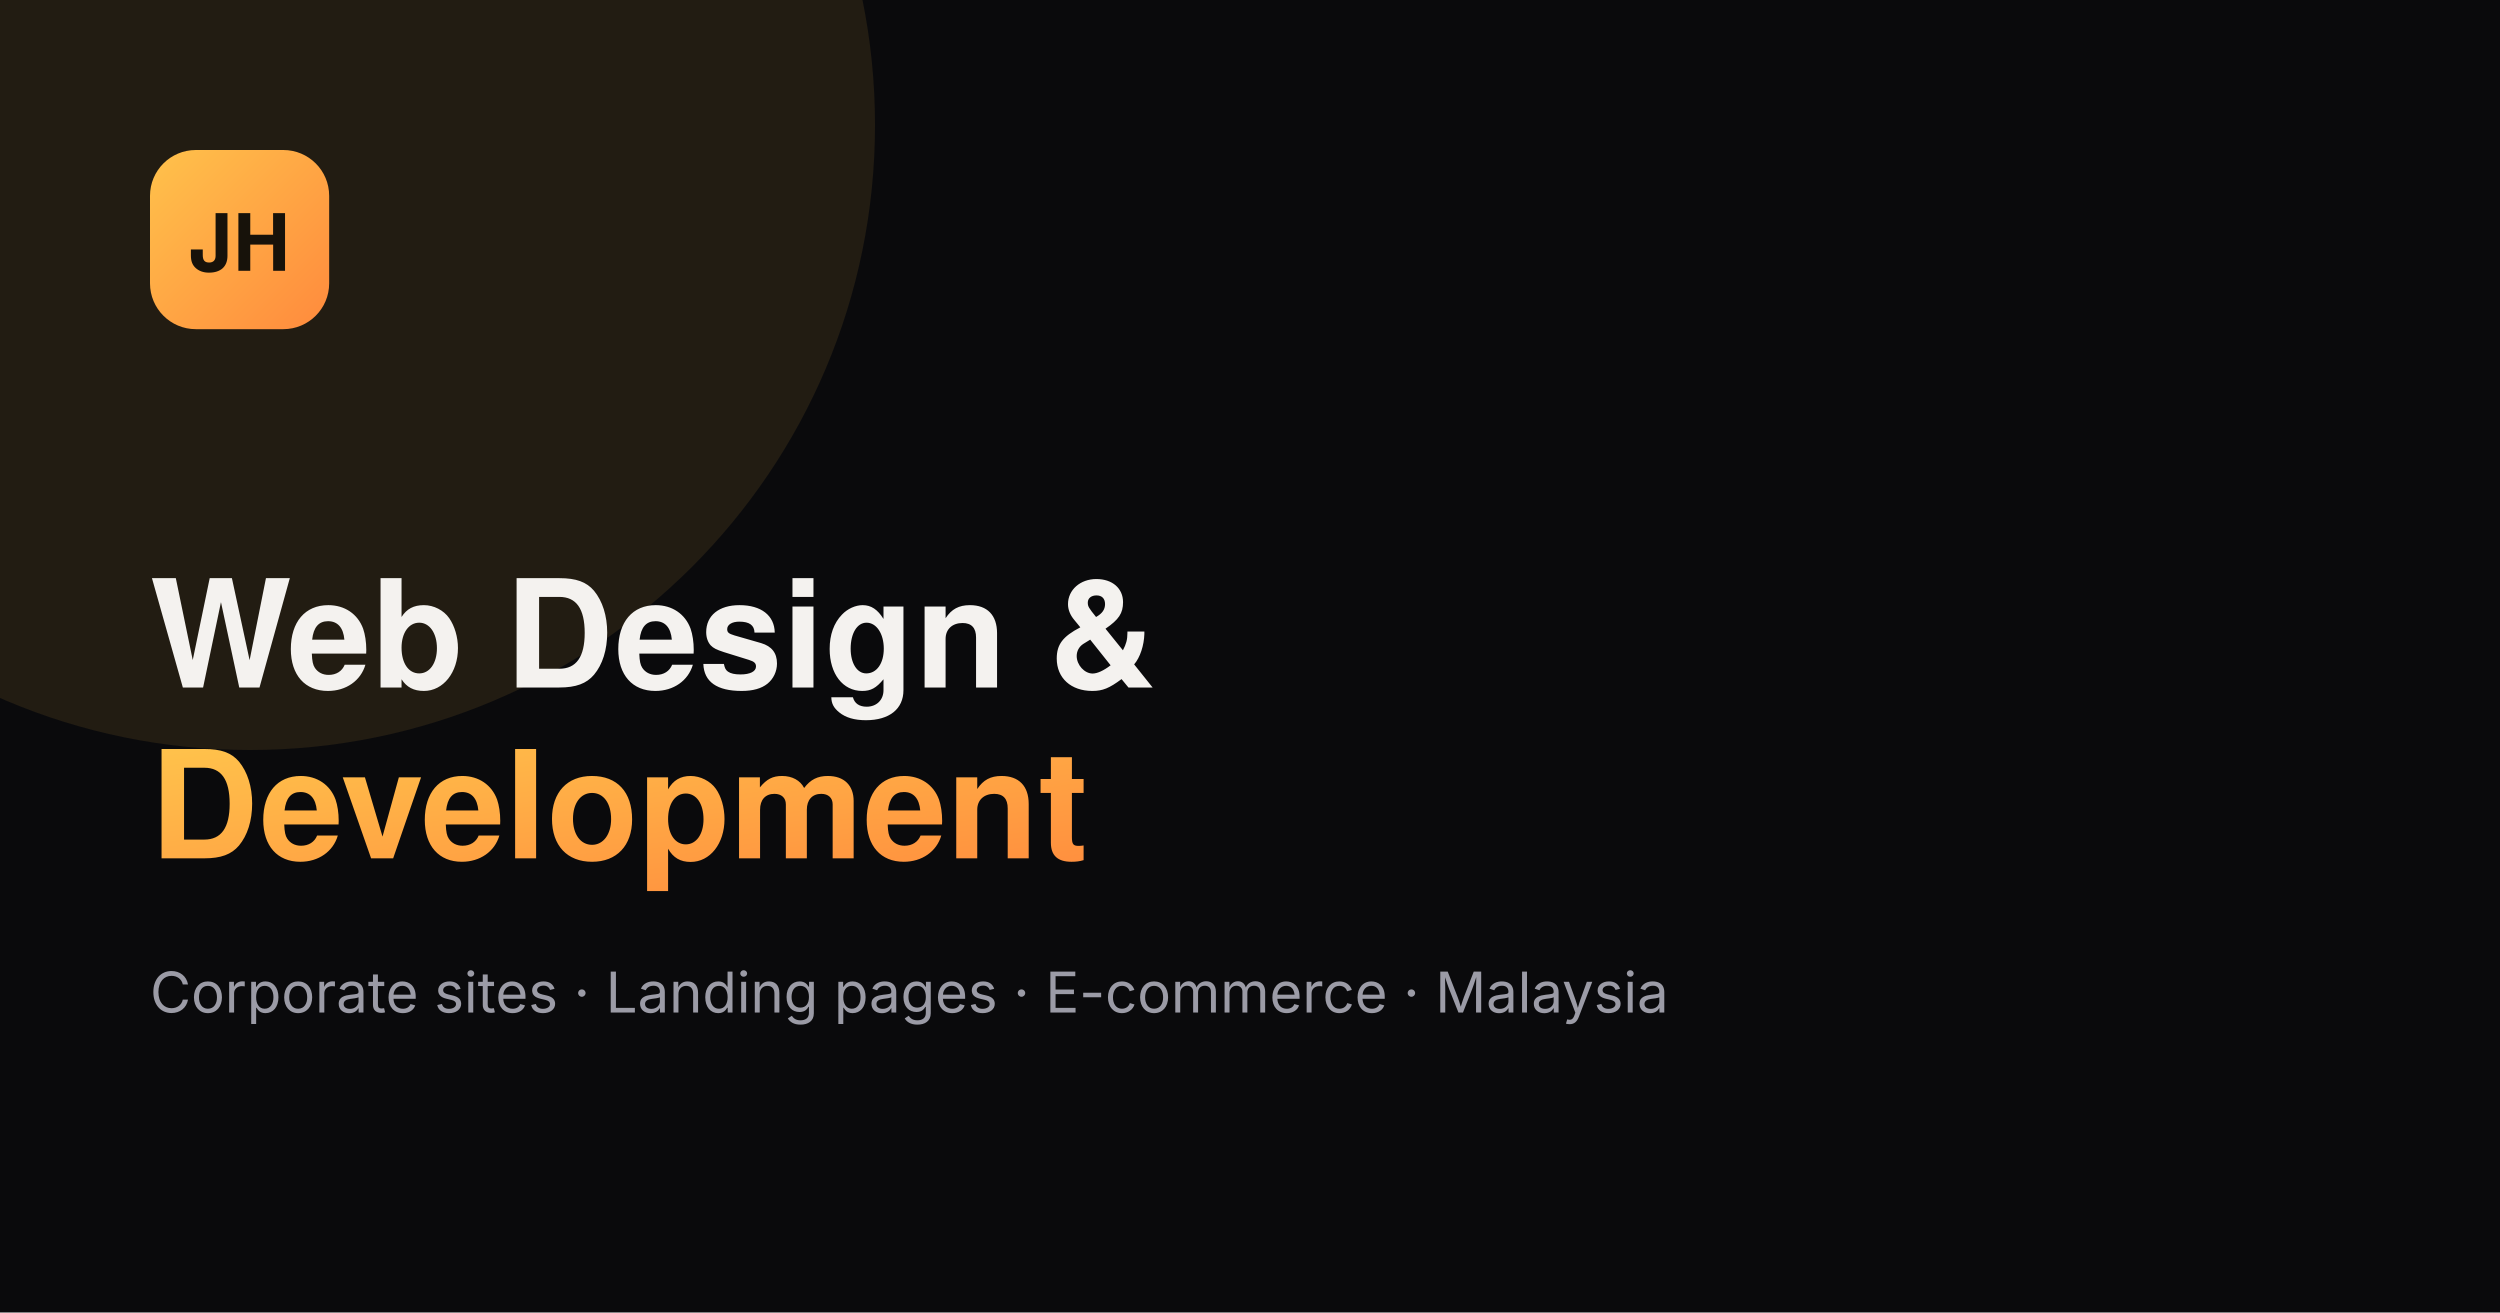
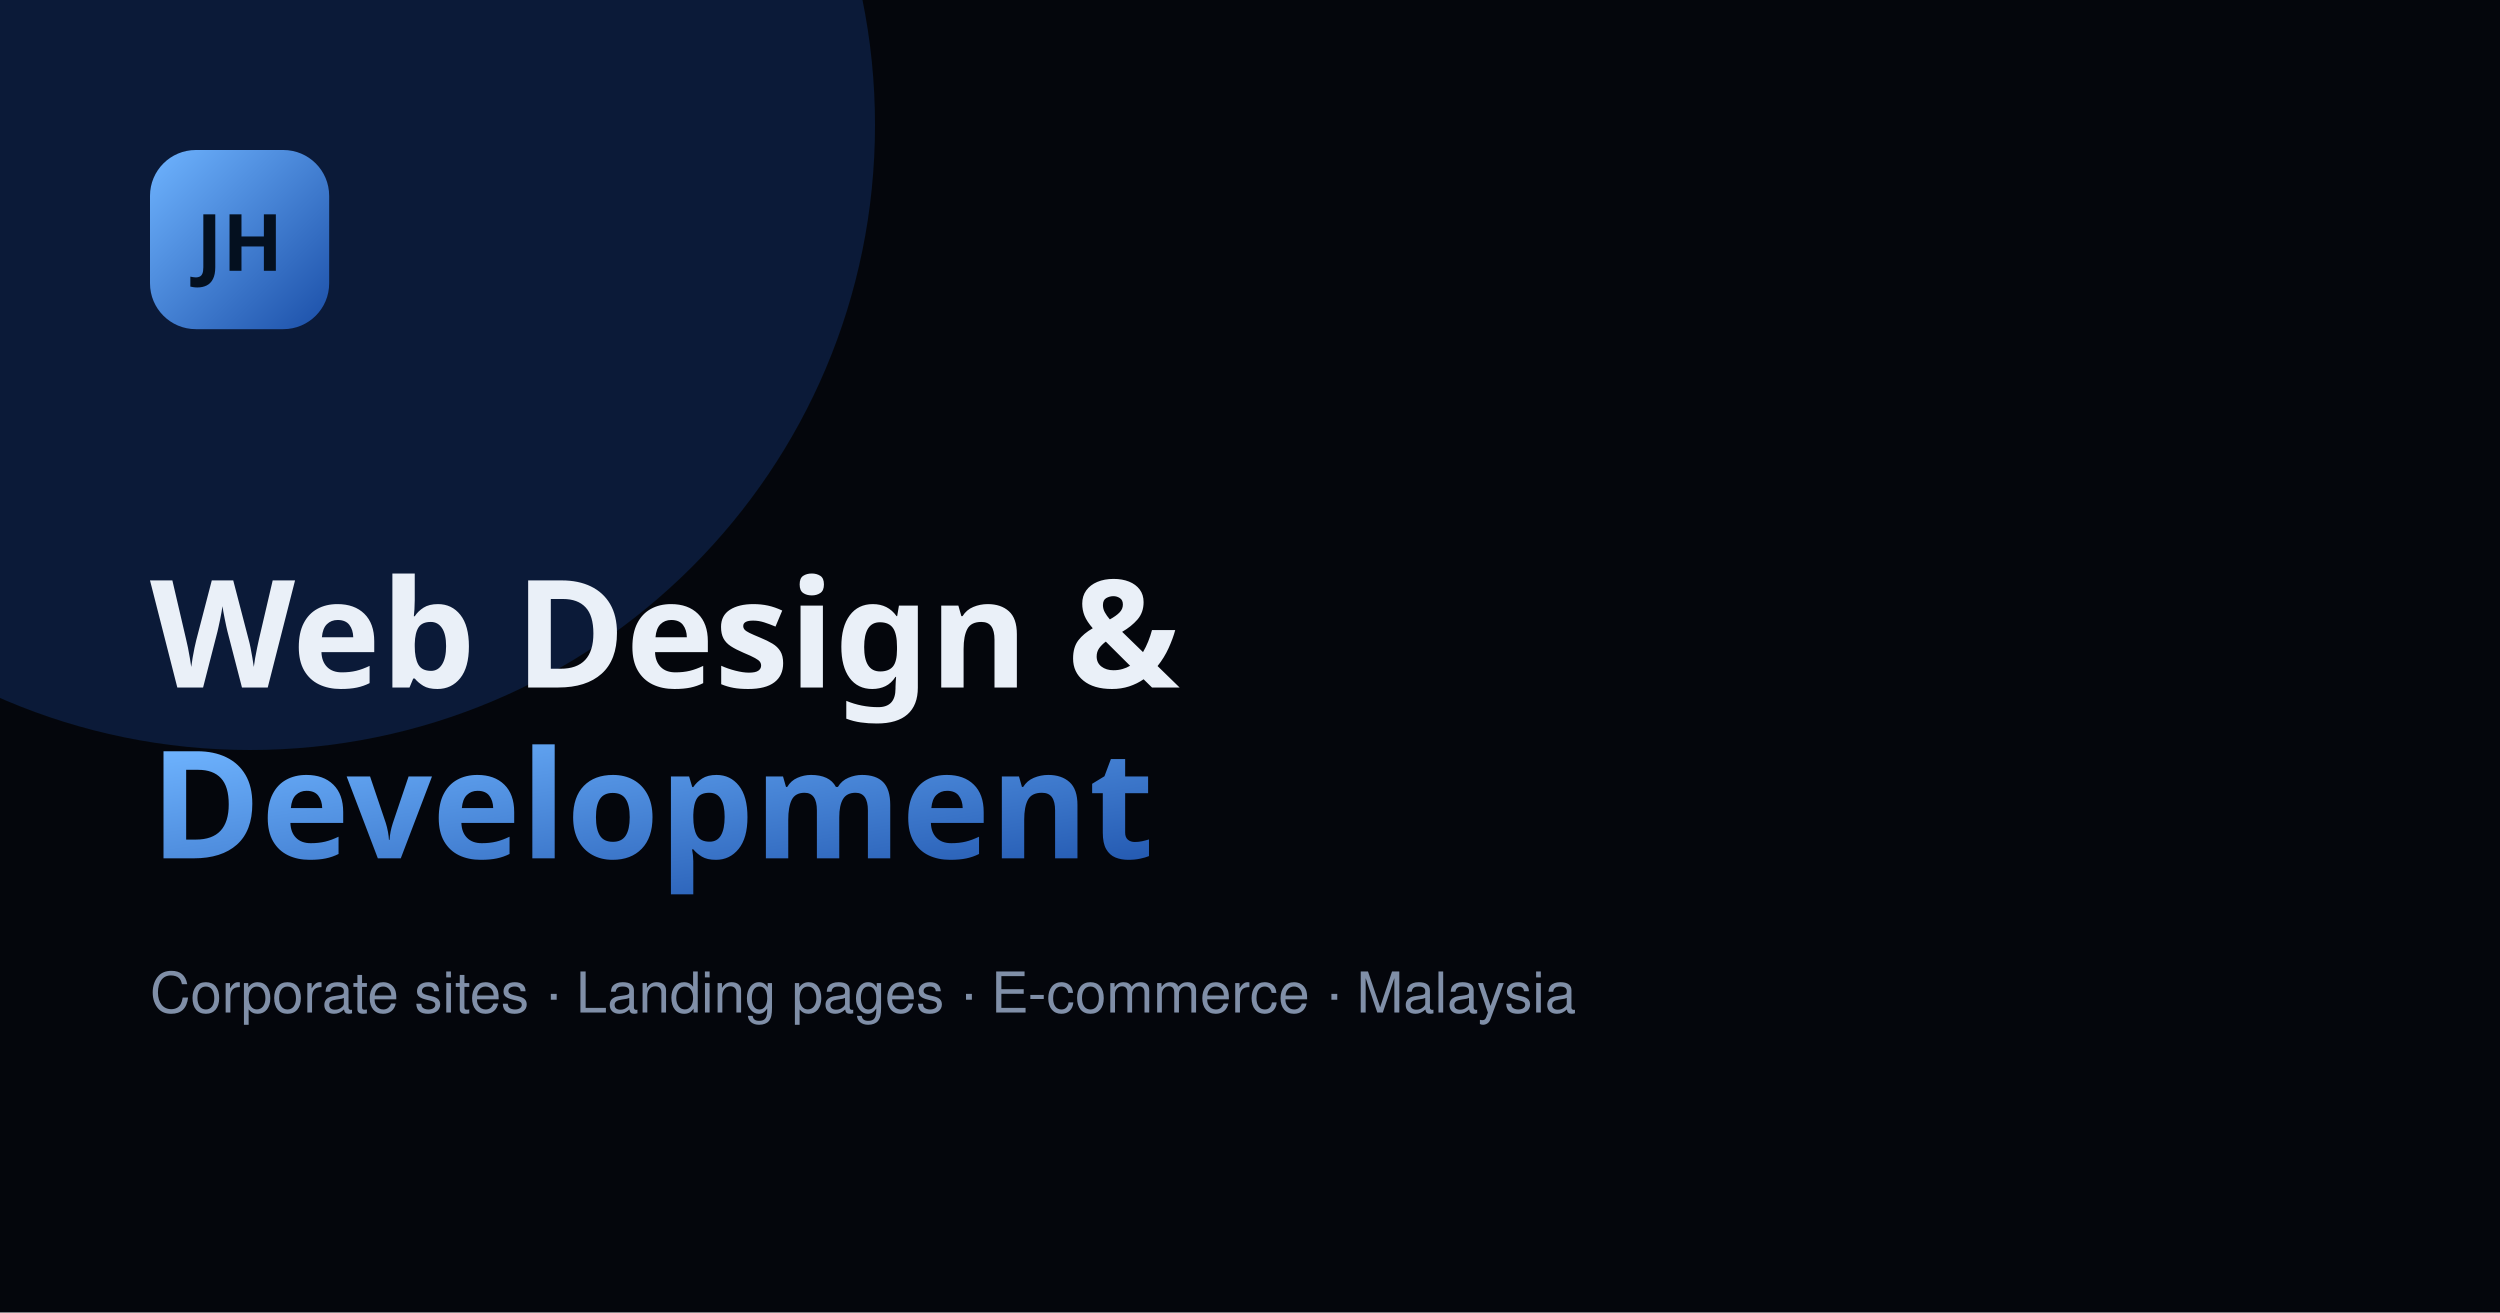
<svg xmlns="http://www.w3.org/2000/svg" viewBox="0 0 1200 630" width="1200" height="630">
  <defs>
    <linearGradient id="a" x1="0" y1="0" x2="1" y2="1">
-       <stop offset="0%" stop-color="#FFC24B" />
-       <stop offset="100%" stop-color="#FF8A3D" />
+       <stop offset="0%" stop-color="#6FB4FF" />
+       <stop offset="100%" stop-color="#1B4FA8" />
    </linearGradient>
  </defs>
-   <rect width="1200" height="630" fill="#0A0A0C" />
-   <circle cx="120" cy="60" r="300" fill="#FFC24B" opacity=".10" />
+   <rect width="1200" height="630" fill="#04060C" />
+   <circle cx="120" cy="60" r="300" fill="#1B4FA8" opacity=".28" />
  <rect x="72" y="72" width="86" height="86" rx="22" fill="url(#a)" />
-   <text x="115" y="130" text-anchor="middle" font-family="Archivo,Helvetica,Arial,sans-serif" font-size="38" font-weight="700" fill="#17120A">JH</text>
-   <text x="72" y="330" font-family="Archivo,Helvetica,Arial,sans-serif" font-size="72" font-weight="700" fill="#F4F2EF">Web Design &amp;</text>
-   <text x="72" y="412" font-family="Archivo,Helvetica,Arial,sans-serif" font-size="72" font-weight="700" fill="url(#a)">Development</text>
-   <text x="72" y="486" font-family="'Instrument Sans',Inter,Helvetica,Arial,sans-serif" font-size="27" fill="#9B9BA6">Corporate sites · Landing pages · E-commerce · Malaysia</text>
+   <text x="115" y="130" text-anchor="middle" font-family="'Big Shoulders Display',Haettenschweiler,'Arial Narrow',sans-serif" font-size="38" font-weight="700" fill="#04101F">JH</text>
+   <text x="72" y="330" font-family="'Big Shoulders Display',Haettenschweiler,'Arial Narrow',sans-serif" font-size="72" font-weight="700" fill="#EAF0F8">Web Design &amp;</text>
+   <text x="72" y="412" font-family="'Big Shoulders Display',Haettenschweiler,'Arial Narrow',sans-serif" font-size="72" font-weight="700" fill="url(#a)">Development</text>
+   <text x="72" y="486" font-family="'Chakra Petch',Helvetica,Arial,sans-serif" font-size="27" fill="#808FA8">Corporate sites · Landing pages · E-commerce · Malaysia</text>
</svg>
